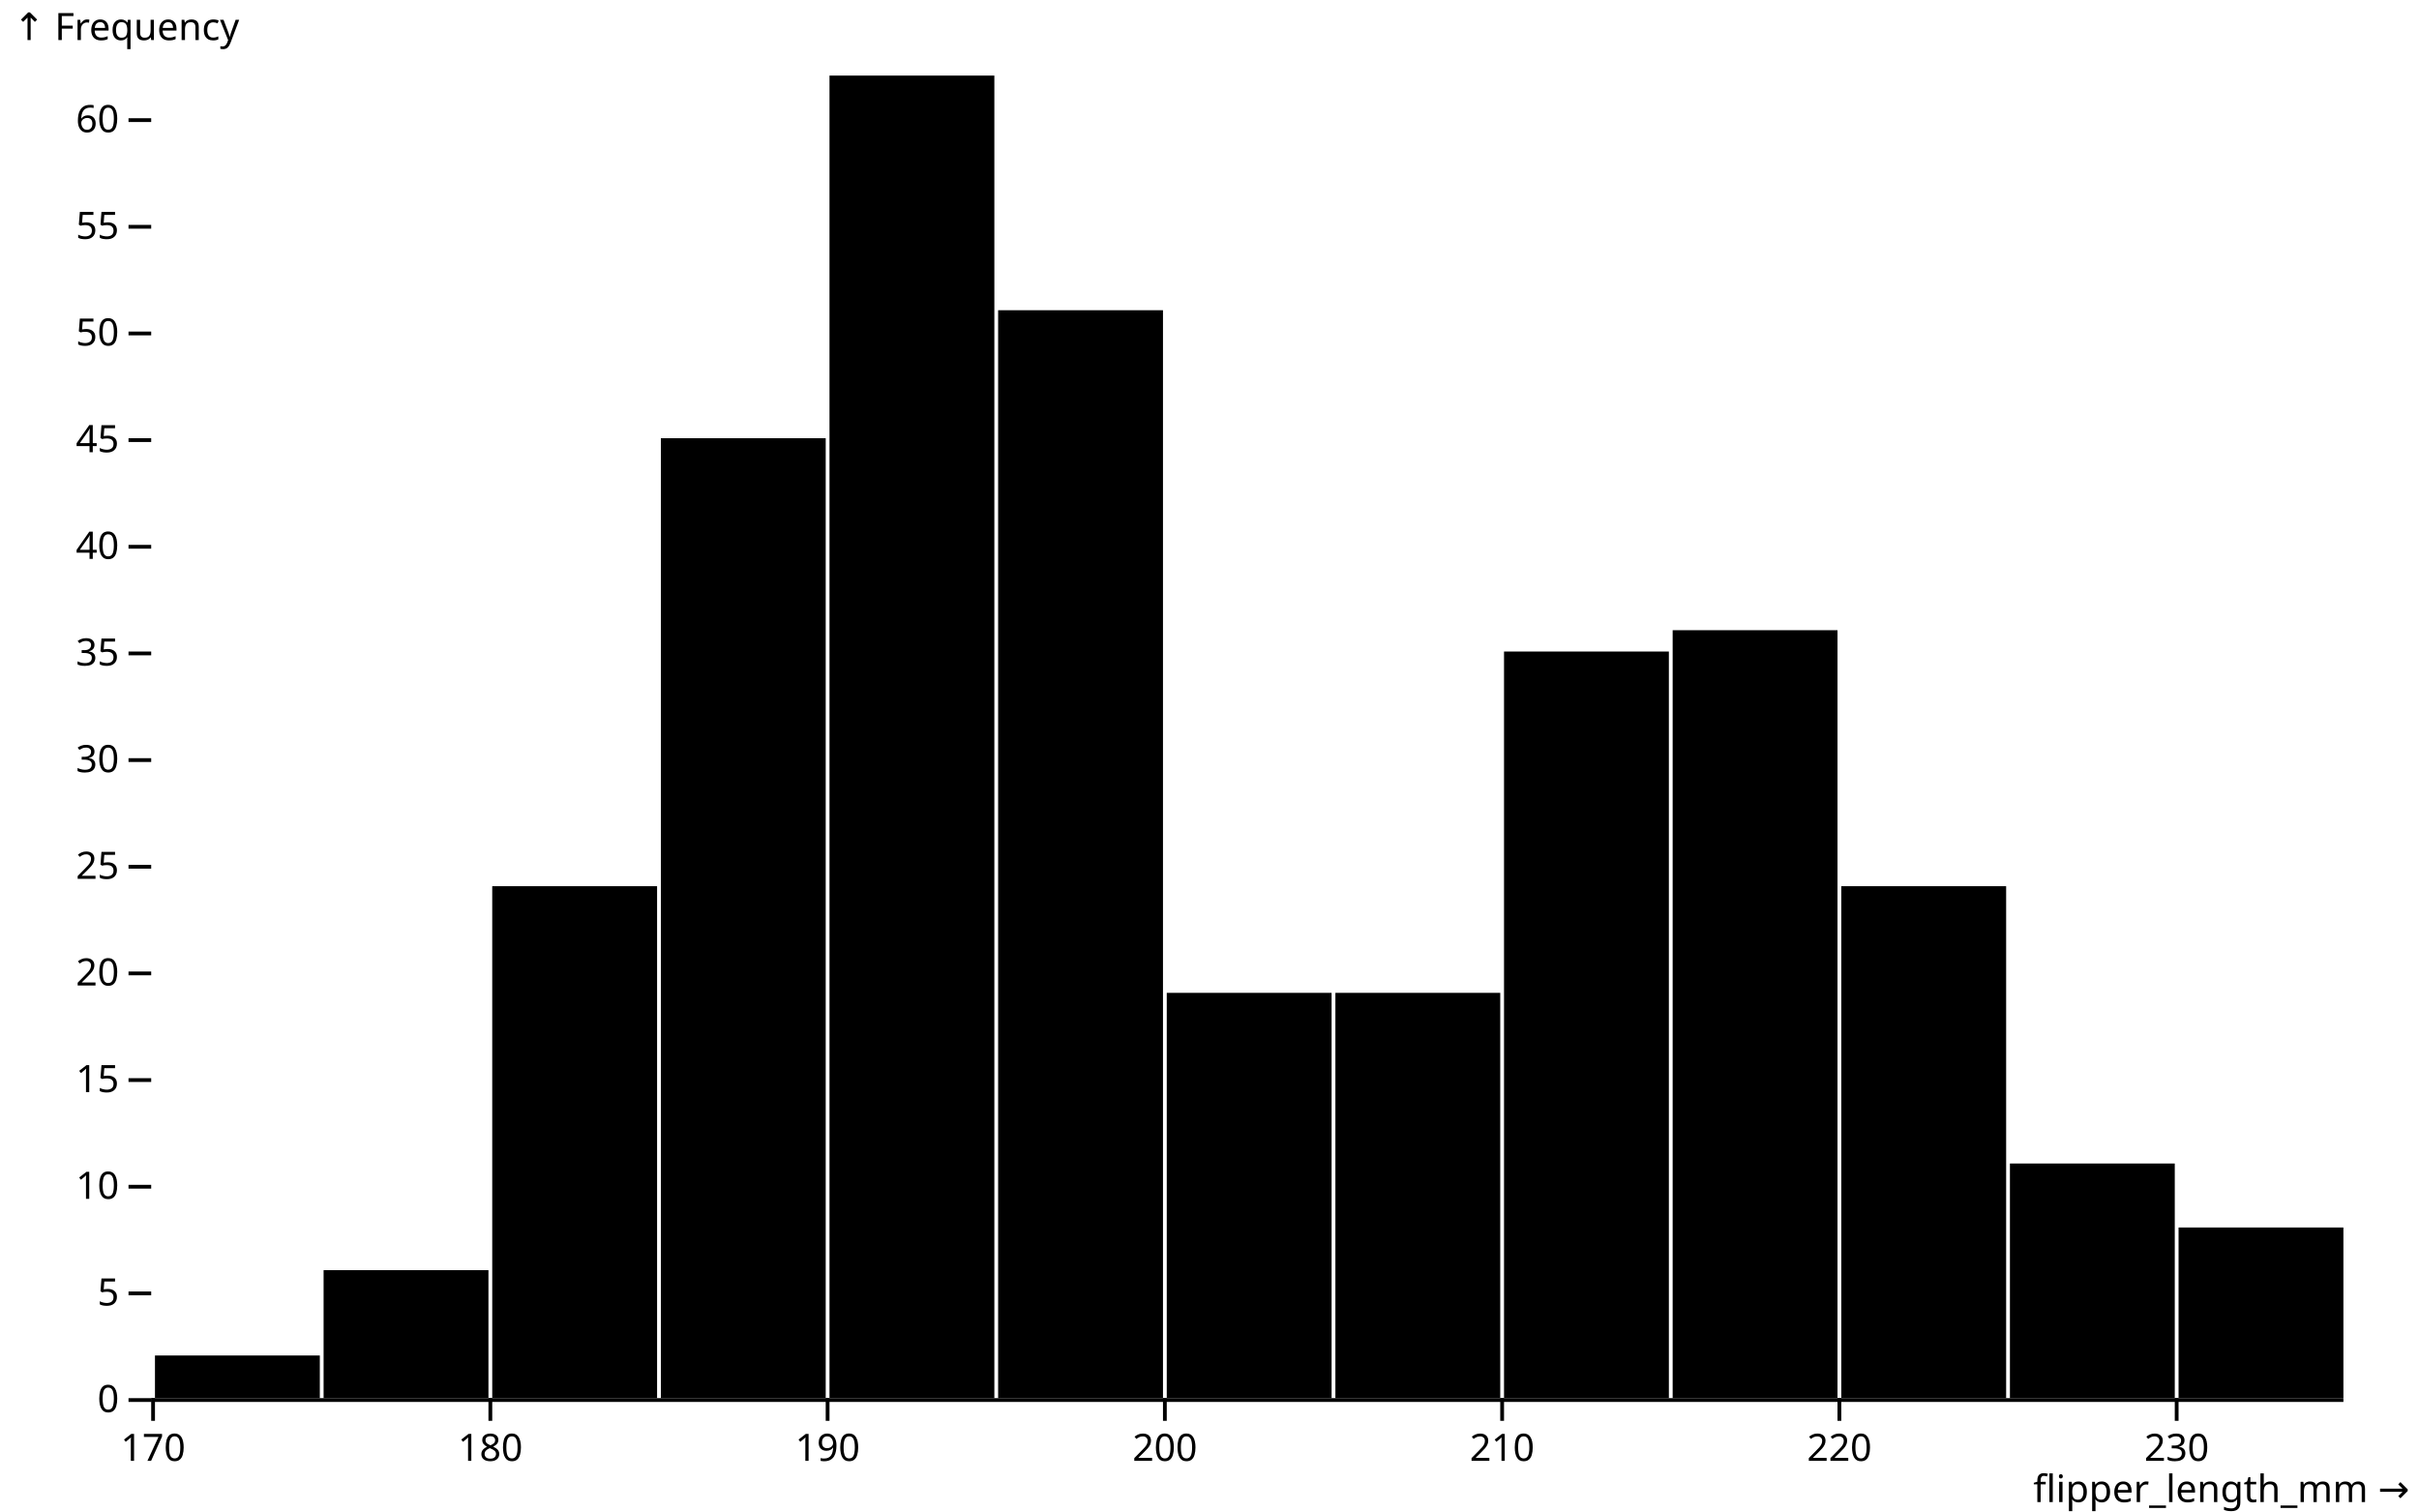
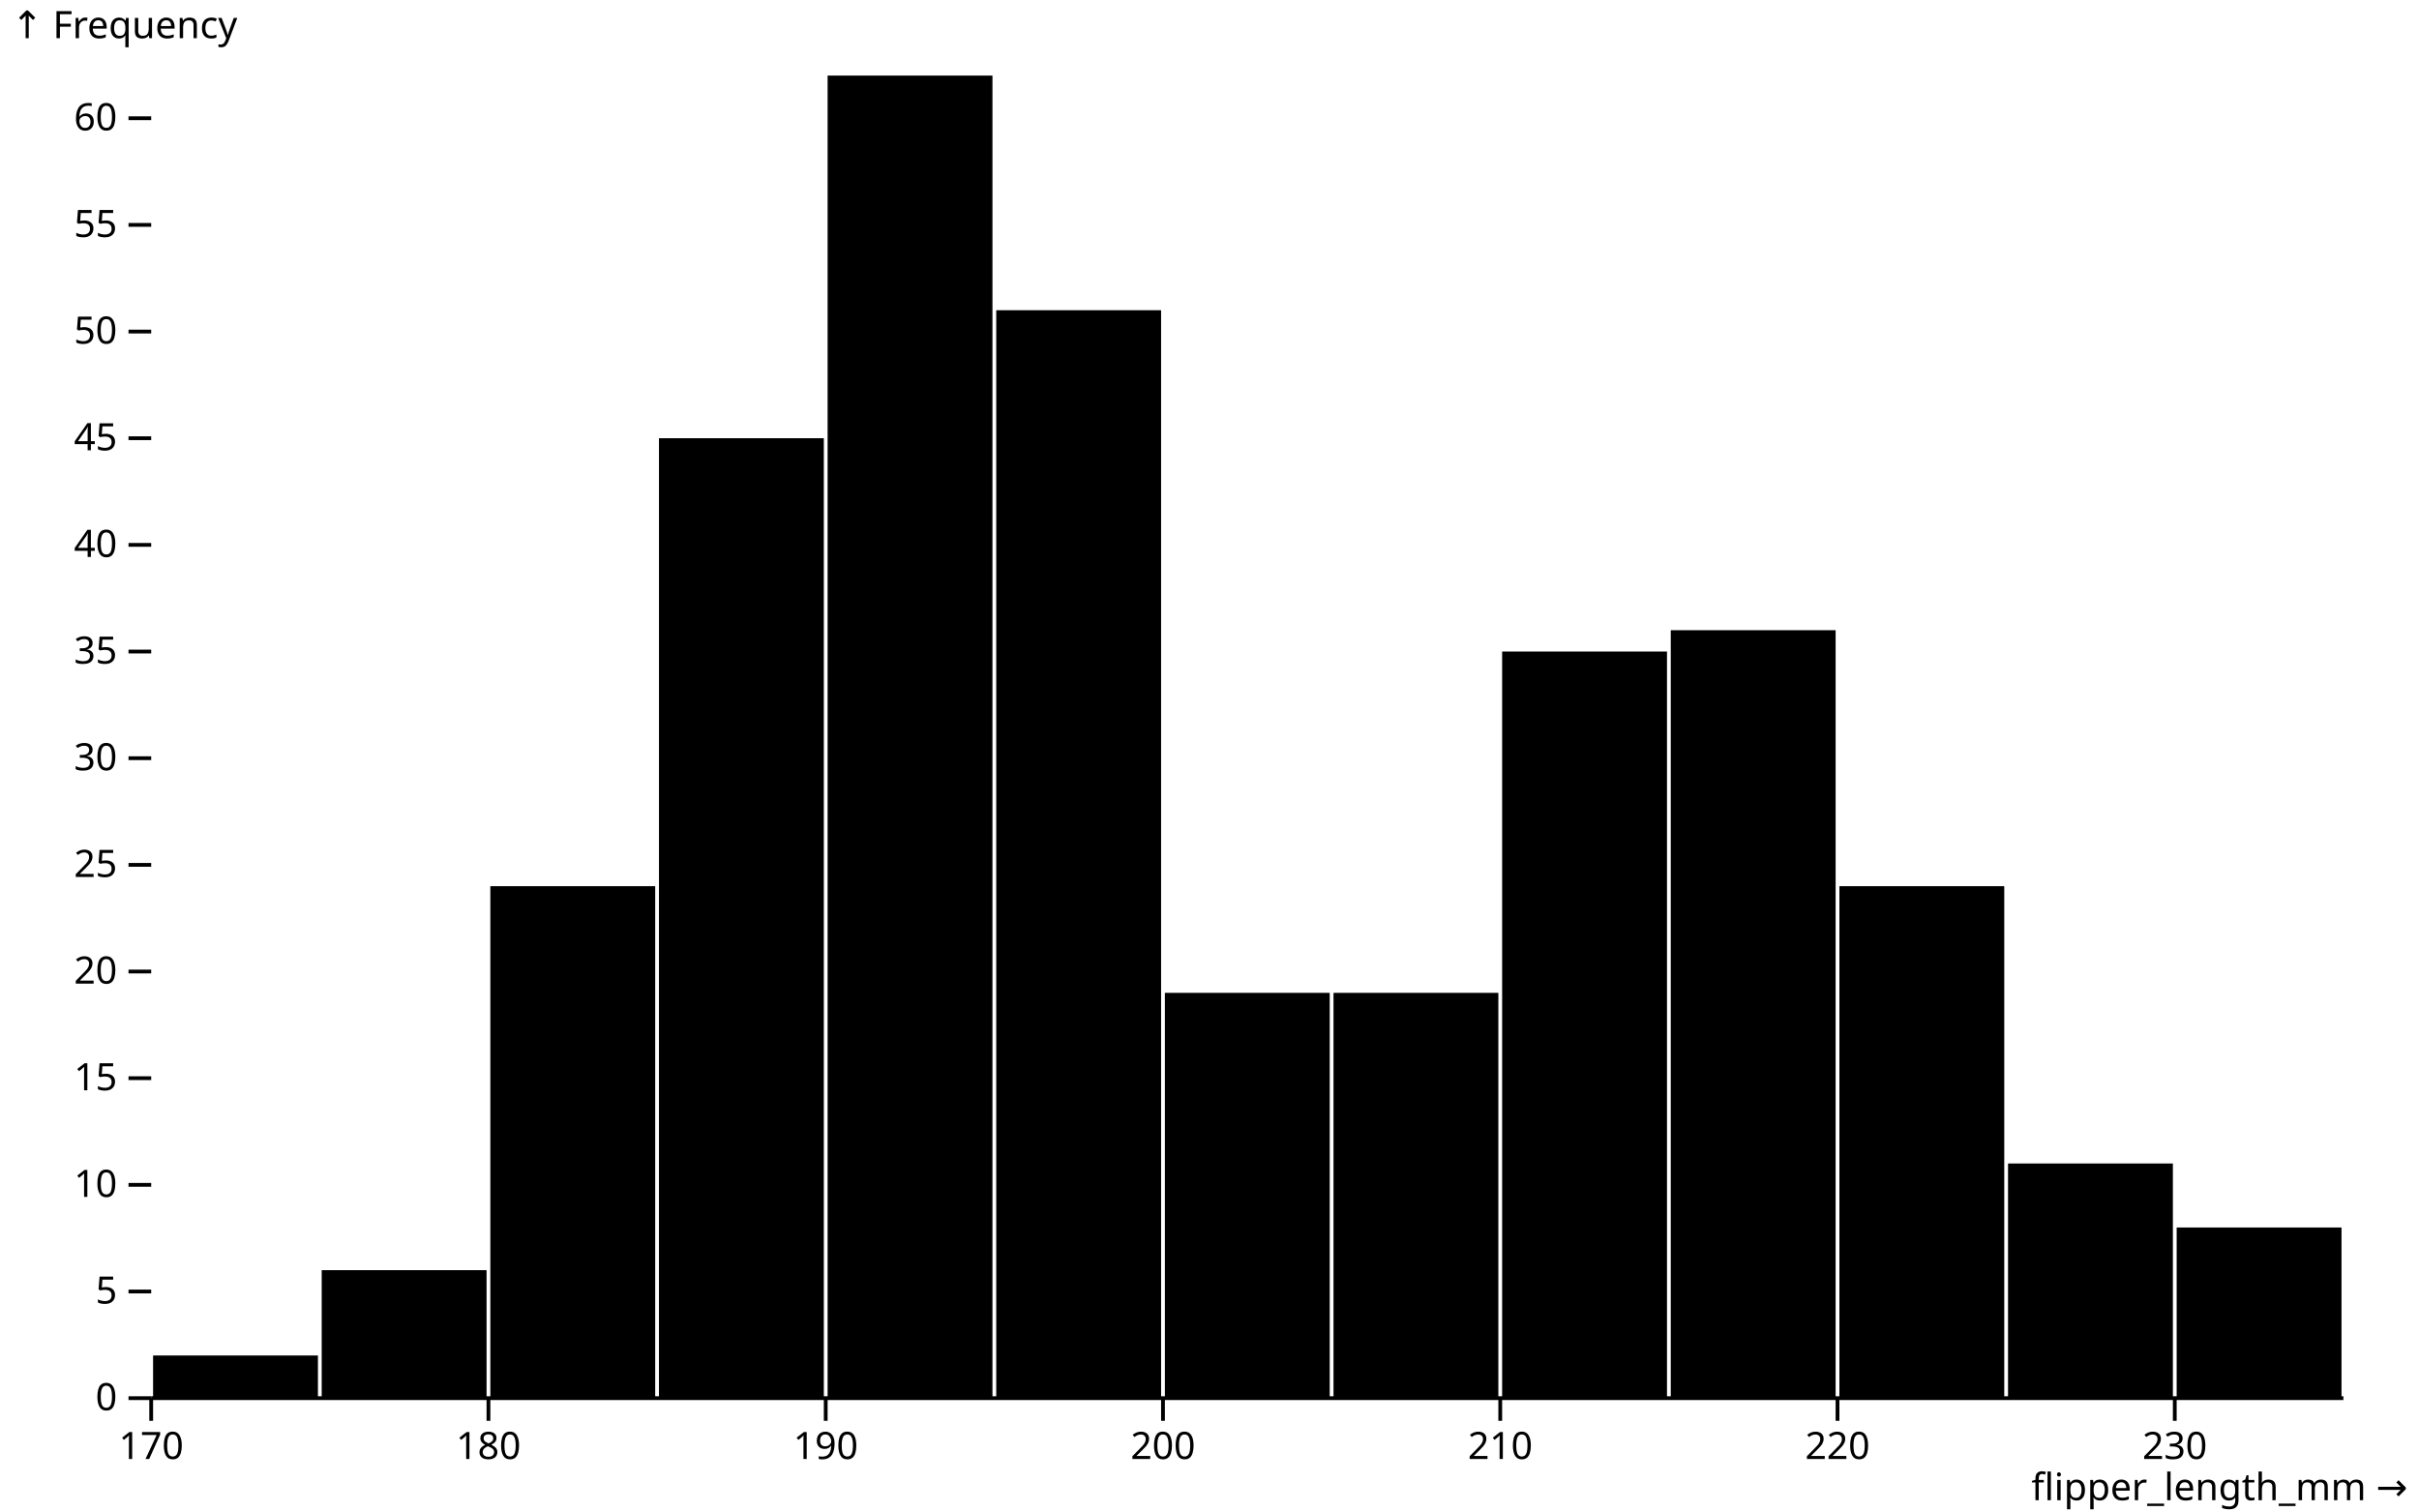
- <svg xmlns="http://www.w3.org/2000/svg" class="plot-be1d7906ccc86" fill="currentColor" font-family="system-ui, sans-serif" font-size="10" text-anchor="middle" width="640" height="400" viewBox="0 0 640 400" style="color: black;">
-   <style>
-         .plot-be1d7906ccc86 {
-           display: block;
-           background: white;
-           height: auto;
-           height: intrinsic;
-           max-width: 100%;
-         }
-         .plot-be1d7906ccc86 text,
-         .plot-be1d7906ccc86 tspan {
-           white-space: pre;
-         }
-       </style>
-   <g aria-label="y-axis tick" fill="none" stroke="currentColor" transform="translate(0,0.5)">
+ <svg xmlns="http://www.w3.org/2000/svg" class="plot-d6a7b5" fill="currentColor" font-family="system-ui, sans-serif" font-size="10" text-anchor="middle" width="640" height="400" viewBox="0 0 640 400" style="color: black;">
+   <style>.plot-d6a7b5 {
+   display: block;
+   background: white;
+   height: auto;
+   height: intrinsic;
+   max-width: 100%;
+ }
+ .plot-d6a7b5 text,
+ .plot-d6a7b5 tspan {
+   white-space: pre;
+ }</style>
+   <g aria-label="y-axis tick" fill="none" stroke="currentColor">
    <path transform="translate(40,370)" d="M0,0L-6,0" />
    <path transform="translate(40,341.7742)" d="M0,0L-6,0" />
    <path transform="translate(40,313.5484)" d="M0,0L-6,0" />
    <path transform="translate(40,285.3226)" d="M0,0L-6,0" />
    <path transform="translate(40,257.0968)" d="M0,0L-6,0" />
    <path transform="translate(40,228.871)" d="M0,0L-6,0" />
    <path transform="translate(40,200.6452)" d="M0,0L-6,0" />
    <path transform="translate(40,172.4194)" d="M0,0L-6,0" />
    <path transform="translate(40,144.1935)" d="M0,0L-6,0" />
    <path transform="translate(40,115.9677)" d="M0,0L-6,0" />
    <path transform="translate(40,87.74194)" d="M0,0L-6,0" />
    <path transform="translate(40,59.51613)" d="M0,0L-6,0" />
    <path transform="translate(40,31.29032)" d="M0,0L-6,0" />
  </g>
-   <g aria-label="y-axis tick label" text-anchor="end" font-variant="tabular-nums" transform="translate(-8.5,0.5)">
+   <g aria-label="y-axis tick label" text-anchor="end" font-variant="tabular-nums" transform="translate(-9,0)">
    <text y="0.32em" transform="translate(40,370)">0</text>
    <text y="0.32em" transform="translate(40,341.7742)">5</text>
    <text y="0.32em" transform="translate(40,313.5484)">10</text>
    <text y="0.32em" transform="translate(40,285.3226)">15</text>
    <text y="0.32em" transform="translate(40,257.0968)">20</text>
    <text y="0.32em" transform="translate(40,228.871)">25</text>
    <text y="0.32em" transform="translate(40,200.6452)">30</text>
    <text y="0.32em" transform="translate(40,172.4194)">35</text>
    <text y="0.32em" transform="translate(40,144.1935)">40</text>
    <text y="0.32em" transform="translate(40,115.9677)">45</text>
    <text y="0.32em" transform="translate(40,87.74194)">50</text>
    <text y="0.32em" transform="translate(40,59.51613)">55</text>
    <text y="0.32em" transform="translate(40,31.29032)">60</text>
  </g>
-   <g aria-label="y-axis label" text-anchor="start" transform="translate(-36.5,-16.5)">
+   <g aria-label="y-axis label" text-anchor="start" transform="translate(-37,-17)">
    <text y="0.71em" transform="translate(40,20)">↑ Frequency</text>
  </g>
-   <g aria-label="x-axis tick" fill="none" stroke="currentColor" transform="translate(0.5,0)">
+   <g aria-label="x-axis tick" fill="none" stroke="currentColor">
    <path transform="translate(40,370)" d="M0,0L0,6" />
    <path transform="translate(129.2308,370)" d="M0,0L0,6" />
    <path transform="translate(218.4615,370)" d="M0,0L0,6" />
    <path transform="translate(307.6923,370)" d="M0,0L0,6" />
    <path transform="translate(396.9231,370)" d="M0,0L0,6" />
    <path transform="translate(486.1538,370)" d="M0,0L0,6" />
    <path transform="translate(575.3846,370)" d="M0,0L0,6" />
  </g>
-   <g aria-label="x-axis tick label" font-variant="tabular-nums" transform="translate(0.5,9.5)">
+   <g aria-label="x-axis tick label" font-variant="tabular-nums" transform="translate(0,9)">
    <text y="0.71em" transform="translate(40,370)">170</text>
    <text y="0.71em" transform="translate(129.2308,370)">180</text>
    <text y="0.71em" transform="translate(218.4615,370)">190</text>
    <text y="0.71em" transform="translate(307.6923,370)">200</text>
    <text y="0.71em" transform="translate(396.9231,370)">210</text>
    <text y="0.71em" transform="translate(486.1538,370)">220</text>
    <text y="0.71em" transform="translate(575.3846,370)">230</text>
  </g>
-   <g aria-label="x-axis label" text-anchor="end" transform="translate(17.5,27.5)">
+   <g aria-label="x-axis label" text-anchor="end" transform="translate(17,27)">
    <text transform="translate(620,370)">flipper_length_mm →</text>
  </g>
  <g aria-label="rect">
-     <rect x="41" y="358.71" width="43.615" height="11.29" />
-     <rect x="85.615" y="336.129" width="43.615" height="33.871" />
-     <rect x="130.231" y="234.516" width="43.615" height="135.484" />
-     <rect x="174.846" y="115.968" width="43.615" height="254.032" />
-     <rect x="219.462" y="20" width="43.615" height="350" />
-     <rect x="264.077" y="82.097" width="43.615" height="287.903" />
-     <rect x="308.692" y="262.742" width="43.615" height="107.258" />
-     <rect x="353.308" y="262.742" width="43.615" height="107.258" />
-     <rect x="397.923" y="172.419" width="43.615" height="197.581" />
-     <rect x="442.538" y="166.774" width="43.615" height="203.226" />
-     <rect x="487.154" y="234.516" width="43.615" height="135.484" />
-     <rect x="531.769" y="307.903" width="43.615" height="62.097" />
-     <rect x="576.385" y="324.839" width="43.615" height="45.161" />
+     <rect x="40.5" y="358.71" width="43.615" height="11.29" />
+     <rect x="85.115" y="336.129" width="43.615" height="33.871" />
+     <rect x="129.731" y="234.516" width="43.615" height="135.484" />
+     <rect x="174.346" y="115.968" width="43.615" height="254.032" />
+     <rect x="218.962" y="20" width="43.615" height="350" />
+     <rect x="263.577" y="82.097" width="43.615" height="287.903" />
+     <rect x="308.192" y="262.742" width="43.615" height="107.258" />
+     <rect x="352.808" y="262.742" width="43.615" height="107.258" />
+     <rect x="397.423" y="172.419" width="43.615" height="197.581" />
+     <rect x="442.038" y="166.774" width="43.615" height="203.226" />
+     <rect x="486.654" y="234.516" width="43.615" height="135.484" />
+     <rect x="531.269" y="307.903" width="43.615" height="62.097" />
+     <rect x="575.885" y="324.839" width="43.615" height="45.161" />
  </g>
-   <g aria-label="rule" stroke="currentColor" transform="translate(0,0.5)">
+   <g aria-label="rule" stroke="currentColor">
    <line x1="40" x2="620" y1="370" y2="370" />
  </g>
</svg>
